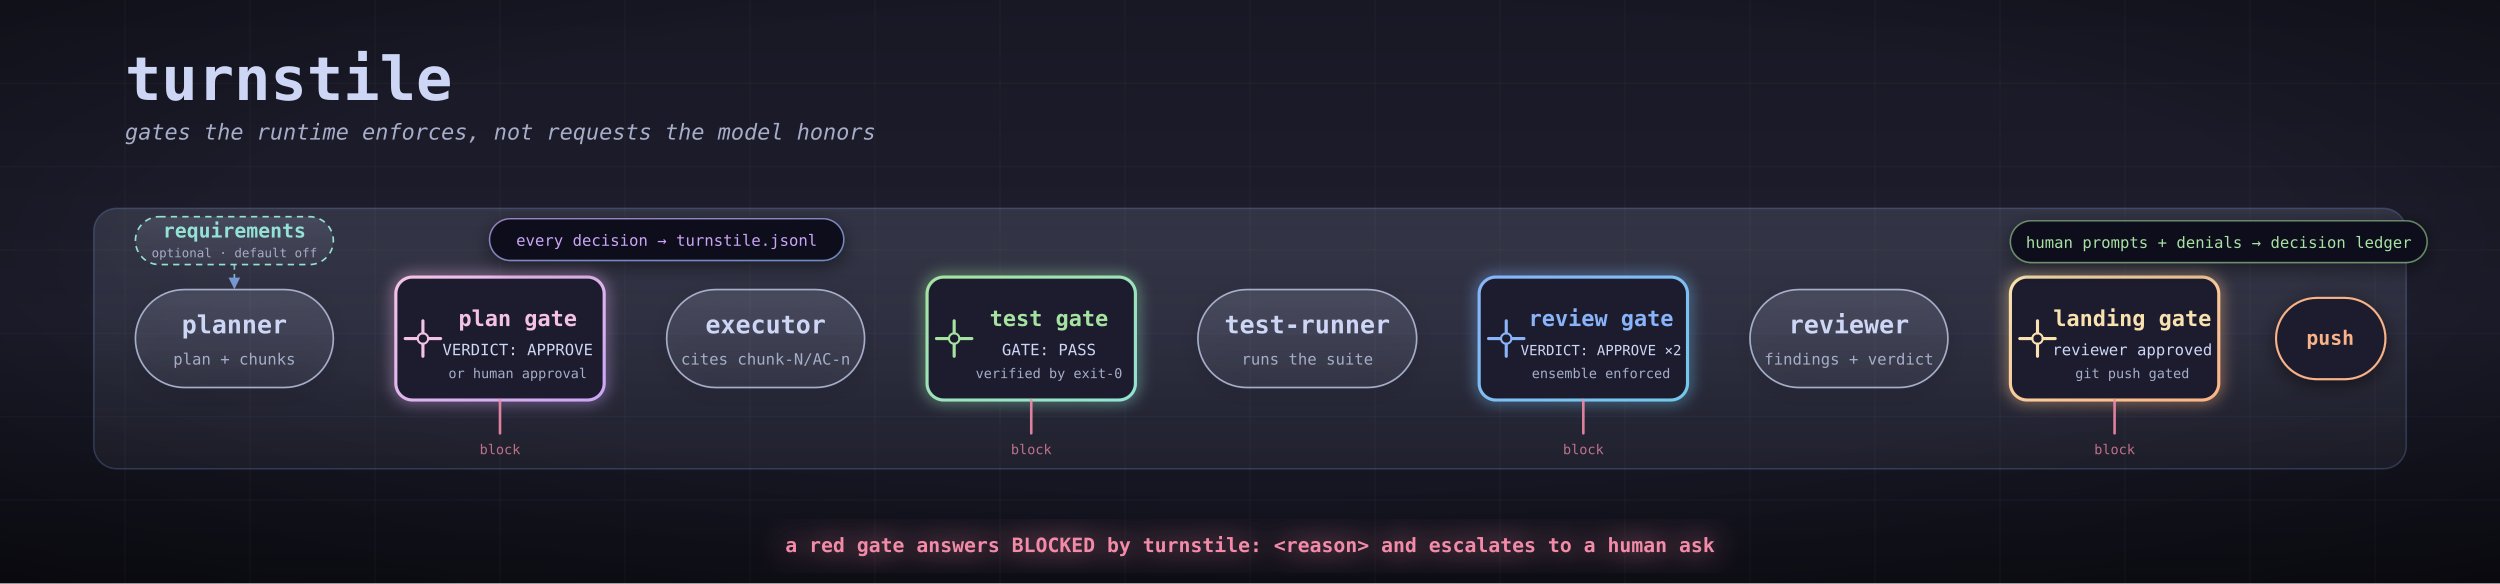
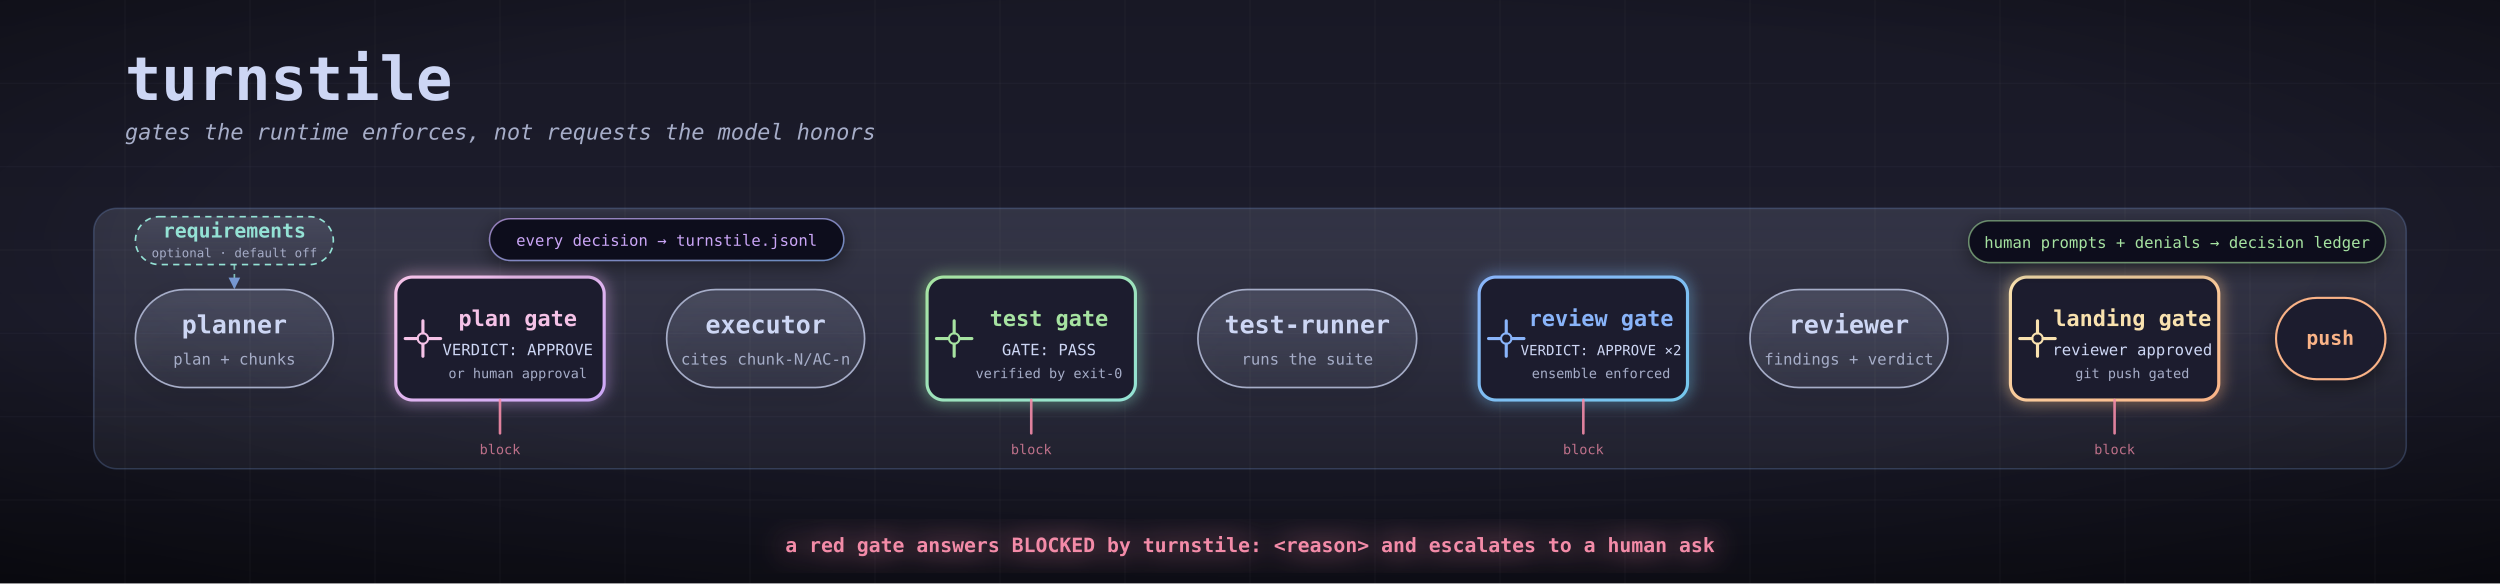
<svg xmlns="http://www.w3.org/2000/svg" width="2400" height="560" viewBox="0 0 2400 560" role="img" aria-label="turnstile: the enforced pipeline — requirements (optional, default off), planner, plan-reviewer, executor, test-runner, reviewer with gates blocking every dispatch">
  <defs>
    <linearGradient id="bg" x1="0" y1="0" x2="0" y2="1">
      <stop offset="0" stop-color="#181825" />
      <stop offset="0.55" stop-color="#1E1E2E" />
      <stop offset="1" stop-color="#11111B" />
    </linearGradient>
    <radialGradient id="vignette" cx="0.5" cy="0.42" r="0.75">
      <stop offset="0.55" stop-color="#000000" stop-opacity="0" />
      <stop offset="1" stop-color="#000000" stop-opacity="0.45" />
    </radialGradient>
    <linearGradient id="glass" x1="0" y1="0" x2="0" y2="1">
      <stop offset="0" stop-color="#CDD6F4" stop-opacity="0.13" />
      <stop offset="1" stop-color="#CDD6F4" stop-opacity="0.05" />
    </linearGradient>
    <linearGradient id="acc-plan" x1="0" y1="0" x2="1" y2="1">
      <stop offset="0" stop-color="#F5C2E7" />
      <stop offset="1" stop-color="#CBA6F7" />
    </linearGradient>
    <linearGradient id="acc-test" x1="0" y1="0" x2="1" y2="1">
      <stop offset="0" stop-color="#A6E3A1" />
      <stop offset="1" stop-color="#94E2D5" />
    </linearGradient>
    <linearGradient id="acc-review" x1="0" y1="0" x2="1" y2="1">
      <stop offset="0" stop-color="#89B4FA" />
      <stop offset="1" stop-color="#74C7EC" />
    </linearGradient>
    <linearGradient id="acc-push" x1="0" y1="0" x2="1" y2="1">
      <stop offset="0" stop-color="#F9E2AF" />
      <stop offset="1" stop-color="#FAB387" />
    </linearGradient>
    <linearGradient id="acc-journal" x1="0" y1="0" x2="1" y2="1">
      <stop offset="0" stop-color="#CBA6F7" />
      <stop offset="1" stop-color="#89B4FA" />
    </linearGradient>
    <linearGradient id="flow" x1="0" y1="0" x2="1" y2="0">
      <stop offset="0" stop-color="#89B4FA" />
      <stop offset="1" stop-color="#CBA6F7" />
    </linearGradient>
    <filter id="glow" x="-60%" y="-60%" width="220%" height="220%">
      <feGaussianBlur stdDeviation="7" result="b" />
      <feMerge>
        <feMergeNode in="b" />
        <feMergeNode in="SourceGraphic" />
      </feMerge>
    </filter>
    <filter id="softglow" x="-80%" y="-80%" width="260%" height="260%">
      <feGaussianBlur stdDeviation="14" result="b" />
      <feMerge>
        <feMergeNode in="b" />
        <feMergeNode in="SourceGraphic" />
      </feMerge>
    </filter>
    <filter id="cardshadow" x="-30%" y="-30%" width="160%" height="180%">
      <feDropShadow dx="0" dy="5" stdDeviation="9" flood-color="#000000" flood-opacity="0.45" />
    </filter>
    <style>
      @keyframes dashmove { to { stroke-dashoffset: -22; } }
      .flow { stroke-dasharray: 7 5; animation: dashmove 1.4s linear infinite; }
      @media (prefers-reduced-motion: reduce) { .flow { animation: none; } }
    </style>
    <marker id="arrow" viewBox="0 0 10 10" refX="8.5" refY="5" markerWidth="7" markerHeight="7" orient="auto-start-reverse">
      <path d="M 0 0 L 10 5 L 0 10 z" fill="#89B4FA" />
    </marker>
    <g id="turnstile-arm">
      <circle cx="0" cy="0" r="5" fill="none" stroke-width="2" />
      <line x1="0" y1="-5.5" x2="0" y2="-17" stroke-width="3" stroke-linecap="round" />
      <line x1="0" y1="5.5" x2="0" y2="17" stroke-width="3" stroke-linecap="round" />
      <line x1="-5.5" y1="0" x2="-17" y2="0" stroke-width="3" stroke-linecap="round" />
      <line x1="5.5" y1="0" x2="17" y2="0" stroke-width="3" stroke-linecap="round" />
    </g>
  </defs>
  <rect width="2400" height="560" fill="url(#bg)" />
  <rect width="2400" height="560" fill="url(#vignette)" />
  <g stroke="#CDD6F4" stroke-opacity="0.035" stroke-width="1">
    <path d="M0 80H2400M0 160H2400M0 240H2400M0 320H2400M0 400H2400M0 480H2400" />
    <path d="M120 0V640M240 0V640M360 0V640M480 0V640M600 0V640M720 0V640M840 0V640M960 0V640M1080 0V640M1200 0V640M1320 0V640M1440 0V640M1560 0V640M1680 0V640M1800 0V640M1920 0V640M2040 0V640M2160 0V640M2280 0V640" />
  </g>
  <text x="120" y="96" font-family="ui-monospace, SFMono-Regular, Menlo, monospace" font-size="58" font-weight="700" fill="#CDD6F4">turnstile</text>
  <text x="120" y="134" font-family="ui-monospace, SFMono-Regular, Menlo, monospace" font-size="21" font-style="italic" fill="#A6ADC8">gates the runtime enforces, not requests the model honors</text>
  <rect x="90" y="200" width="2220" height="250" rx="22" fill="url(#glass)" stroke="#89B4FA" stroke-opacity="0.22" stroke-width="1.5" />
  <path class="flow" d="M150 325 H2260" stroke="url(#flow)" stroke-width="2.5" fill="none" opacity="0.55" marker-end="url(#arrow)" />
  <g>
    <rect x="130" y="208" width="190" height="46" rx="23" fill="url(#glass)" stroke="#94E2D5" stroke-width="1.6" stroke-dasharray="6 5" />
    <text x="225" y="228" text-anchor="middle" font-family="ui-monospace, SFMono-Regular, Menlo, monospace" font-size="19" font-weight="600" fill="#94E2D5">requirements</text>
    <text x="225" y="247" text-anchor="middle" font-family="ui-monospace, SFMono-Regular, Menlo, monospace" font-size="12" fill="#A6ADC8">optional · default off</text>
    <path d="M225 254 L 225 276" stroke="#94E2D5" stroke-width="1.6" stroke-dasharray="5 4" fill="none" marker-end="url(#arrow)" opacity="0.8" />
  </g>
  <g filter="url(#cardshadow)">
    <rect x="130" y="278" width="190" height="94" rx="47" fill="url(#glass)" stroke="#A6ADC8" stroke-width="1.6" />
  </g>
  <text x="225" y="320" text-anchor="middle" font-family="ui-monospace, SFMono-Regular, Menlo, monospace" font-size="24" font-weight="600" fill="#CDD6F4">planner</text>
  <text x="225" y="350" text-anchor="middle" font-family="ui-monospace, SFMono-Regular, Menlo, monospace" font-size="15" fill="#A6ADC8">plan + chunks</text>
  <g filter="url(#glow)">
    <rect x="380" y="266" width="200" height="118" rx="16" fill="#1E1E2E" stroke="url(#acc-plan)" stroke-width="3" />
  </g>
  <use href="#turnstile-arm" transform="translate(406 325)" stroke="#F5C2E7" />
  <text x="497" y="313" text-anchor="middle" font-family="ui-monospace, SFMono-Regular, Menlo, monospace" font-size="21" font-weight="700" fill="#F5C2E7">plan gate</text>
  <text x="497" y="341" text-anchor="middle" font-family="ui-monospace, SFMono-Regular, Menlo, monospace" font-size="15" fill="#CDD6F4">VERDICT: APPROVE</text>
  <text x="497" y="363" text-anchor="middle" font-family="ui-monospace, SFMono-Regular, Menlo, monospace" font-size="13" fill="#A6ADC8">or human approval</text>
  <g filter="url(#cardshadow)">
    <rect x="640" y="278" width="190" height="94" rx="47" fill="url(#glass)" stroke="#A6ADC8" stroke-width="1.6" />
  </g>
  <text x="735" y="320" text-anchor="middle" font-family="ui-monospace, SFMono-Regular, Menlo, monospace" font-size="24" font-weight="600" fill="#CDD6F4">executor</text>
  <text x="735" y="350" text-anchor="middle" font-family="ui-monospace, SFMono-Regular, Menlo, monospace" font-size="15" fill="#A6ADC8">cites chunk-N/AC-n</text>
  <g filter="url(#glow)">
    <rect x="890" y="266" width="200" height="118" rx="16" fill="#1E1E2E" stroke="url(#acc-test)" stroke-width="3" />
  </g>
  <use href="#turnstile-arm" transform="translate(916 325)" stroke="#A6E3A1" />
  <text x="1007" y="313" text-anchor="middle" font-family="ui-monospace, SFMono-Regular, Menlo, monospace" font-size="21" font-weight="700" fill="#A6E3A1">test gate</text>
  <text x="1007" y="341" text-anchor="middle" font-family="ui-monospace, SFMono-Regular, Menlo, monospace" font-size="15" fill="#CDD6F4">GATE: PASS</text>
  <text x="1007" y="363" text-anchor="middle" font-family="ui-monospace, SFMono-Regular, Menlo, monospace" font-size="13" fill="#A6ADC8">verified by exit-0</text>
  <g filter="url(#cardshadow)">
    <rect x="1150" y="278" width="210" height="94" rx="47" fill="url(#glass)" stroke="#A6ADC8" stroke-width="1.6" />
  </g>
  <text x="1255" y="320" text-anchor="middle" font-family="ui-monospace, SFMono-Regular, Menlo, monospace" font-size="24" font-weight="600" fill="#CDD6F4">test-runner</text>
  <text x="1255" y="350" text-anchor="middle" font-family="ui-monospace, SFMono-Regular, Menlo, monospace" font-size="15" fill="#A6ADC8">runs the suite</text>
  <g filter="url(#glow)">
    <rect x="1420" y="266" width="200" height="118" rx="16" fill="#1E1E2E" stroke="url(#acc-review)" stroke-width="3" />
  </g>
  <use href="#turnstile-arm" transform="translate(1446 325)" stroke="#89B4FA" />
  <text x="1537" y="313" text-anchor="middle" font-family="ui-monospace, SFMono-Regular, Menlo, monospace" font-size="21" font-weight="700" fill="#89B4FA">review gate</text>
  <text x="1537" y="341" text-anchor="middle" font-family="ui-monospace, SFMono-Regular, Menlo, monospace" font-size="13.5" fill="#CDD6F4">VERDICT: APPROVE ×2</text>
  <text x="1537" y="363" text-anchor="middle" font-family="ui-monospace, SFMono-Regular, Menlo, monospace" font-size="13" fill="#A6ADC8">ensemble enforced</text>
  <g filter="url(#cardshadow)">
    <rect x="1680" y="278" width="190" height="94" rx="47" fill="url(#glass)" stroke="#A6ADC8" stroke-width="1.6" />
  </g>
  <text x="1775" y="320" text-anchor="middle" font-family="ui-monospace, SFMono-Regular, Menlo, monospace" font-size="24" font-weight="600" fill="#CDD6F4">reviewer</text>
  <text x="1775" y="350" text-anchor="middle" font-family="ui-monospace, SFMono-Regular, Menlo, monospace" font-size="15" fill="#A6ADC8">findings + verdict</text>
  <g filter="url(#glow)">
    <rect x="1930" y="266" width="200" height="118" rx="16" fill="#1E1E2E" stroke="url(#acc-push)" stroke-width="3" />
  </g>
  <use href="#turnstile-arm" transform="translate(1956 325)" stroke="#F9E2AF" />
  <text x="2047" y="313" text-anchor="middle" font-family="ui-monospace, SFMono-Regular, Menlo, monospace" font-size="21" font-weight="700" fill="#F9E2AF">landing gate</text>
  <text x="2047" y="341" text-anchor="middle" font-family="ui-monospace, SFMono-Regular, Menlo, monospace" font-size="15" fill="#CDD6F4">reviewer approved</text>
  <text x="2047" y="363" text-anchor="middle" font-family="ui-monospace, SFMono-Regular, Menlo, monospace" font-size="13" fill="#A6ADC8">git push gated</text>
  <g stroke="#F38BA8" stroke-width="2.5" stroke-linecap="round" fill="none">
    <path d="M480 384 L 480 416" opacity="0.9" />
    <path d="M990 384 L 990 416" opacity="0.9" />
    <path d="M1520 384 L 1520 416" opacity="0.9" />
    <path d="M2030 384 L 2030 416" opacity="0.9" />
  </g>
  <g font-family="ui-monospace, SFMono-Regular, Menlo, monospace" font-size="13" fill="#F38BA8" opacity="0.75">
    <text x="480" y="436" text-anchor="middle">block</text>
    <text x="990" y="436" text-anchor="middle">block</text>
    <text x="1520" y="436" text-anchor="middle">block</text>
    <text x="2030" y="436" text-anchor="middle">block</text>
  </g>
  <g filter="url(#cardshadow)">
    <rect x="2185" y="286" width="105" height="78" rx="39" fill="#1E1E2E" stroke="#FAB387" stroke-width="2" />
  </g>
  <text x="2237" y="331" text-anchor="middle" font-family="ui-monospace, SFMono-Regular, Menlo, monospace" font-size="19" font-weight="700" fill="#FAB387">push</text>
  <g>
    <path d="M480 384 L 480 430" stroke="#F38BA8" stroke-width="0" />
    <text x="1200" y="530" text-anchor="middle" font-family="ui-monospace, SFMono-Regular, Menlo, monospace" font-size="19" font-weight="700" fill="#F38BA8" filter="url(#softglow)">a red gate answers BLOCKED by turnstile: &lt;reason&gt; and escalates to a human ask</text>
  </g>
  <g filter="url(#cardshadow)">
    <rect x="470" y="210" width="340" height="40" rx="20" fill="#11111B" stroke="url(#acc-journal)" stroke-opacity="0.7" stroke-width="1.4" />
  </g>
  <text x="640" y="236" text-anchor="middle" font-family="ui-monospace, SFMono-Regular, Menlo, monospace" font-size="15" fill="#CBA6F7">every decision → turnstile.jsonl</text>
  <g filter="url(#cardshadow)">
-     <rect x="1930" y="212" width="400" height="40" rx="20" fill="#11111B" stroke="#A6E3A1" stroke-opacity="0.55" stroke-width="1.4" />
+     <rect x="1890" y="212" width="400" height="40" rx="20" fill="#11111B" stroke="#A6E3A1" stroke-opacity="0.55" stroke-width="1.4" />
  </g>
-   <text x="2130" y="238" text-anchor="middle" font-family="ui-monospace, SFMono-Regular, Menlo, monospace" font-size="15" fill="#A6E3A1">human prompts + denials → decision ledger</text>
+   <text x="2090" y="238" text-anchor="middle" font-family="ui-monospace, SFMono-Regular, Menlo, monospace" font-size="15" fill="#A6E3A1">human prompts + denials → decision ledger</text>
</svg>
